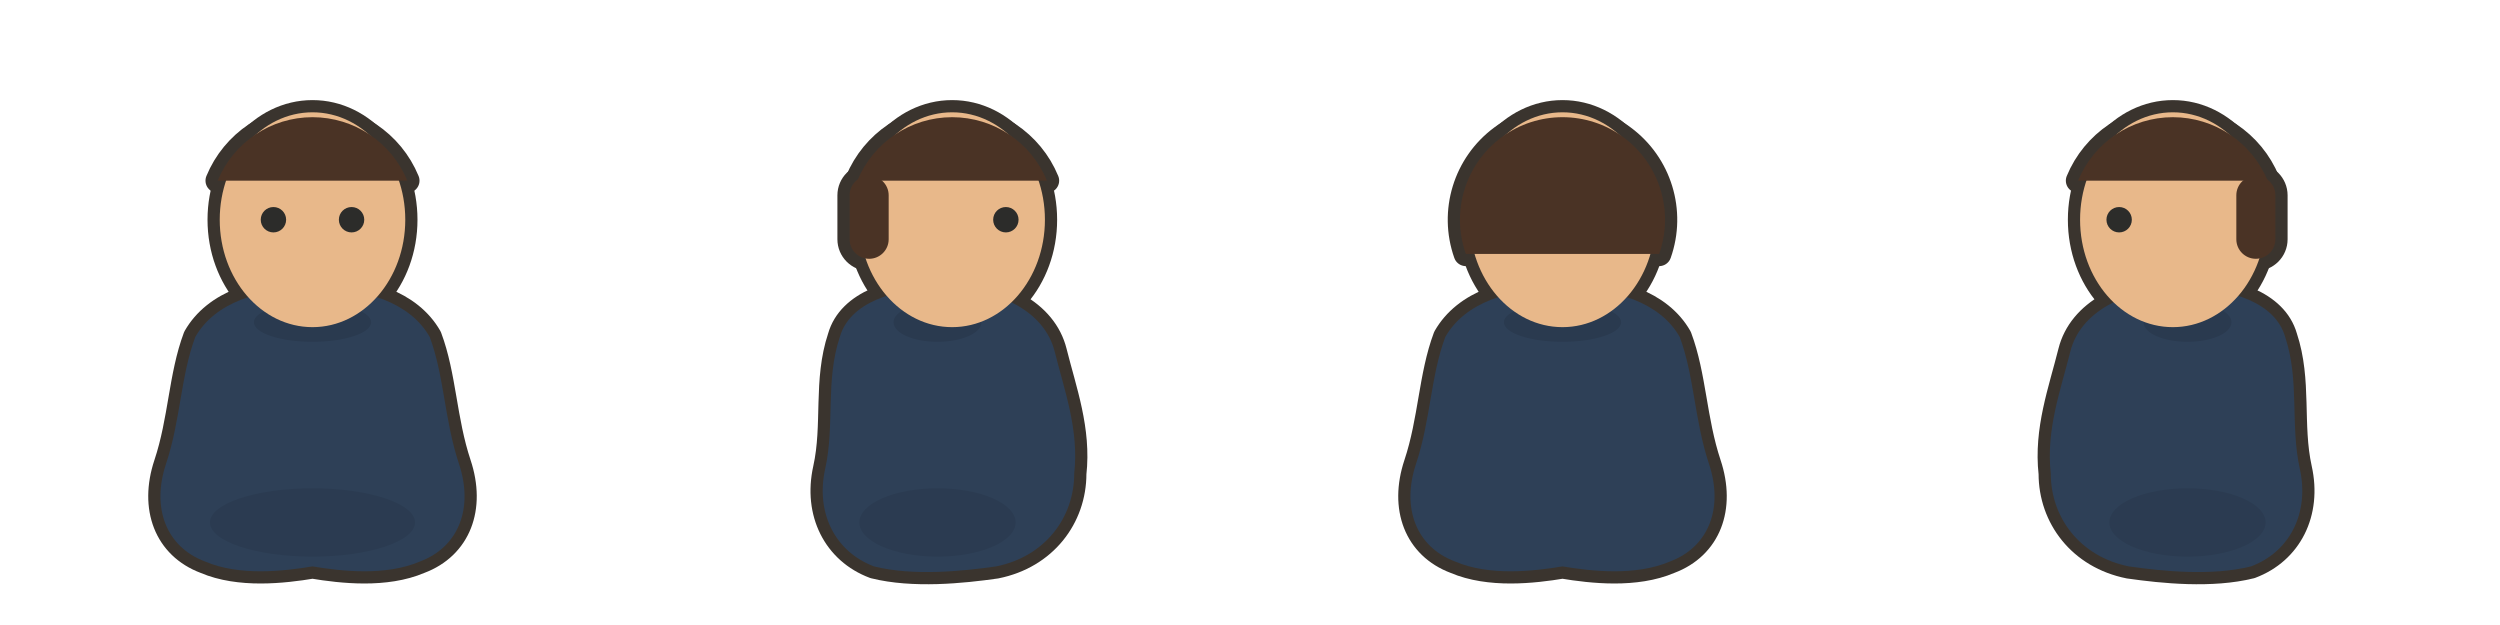
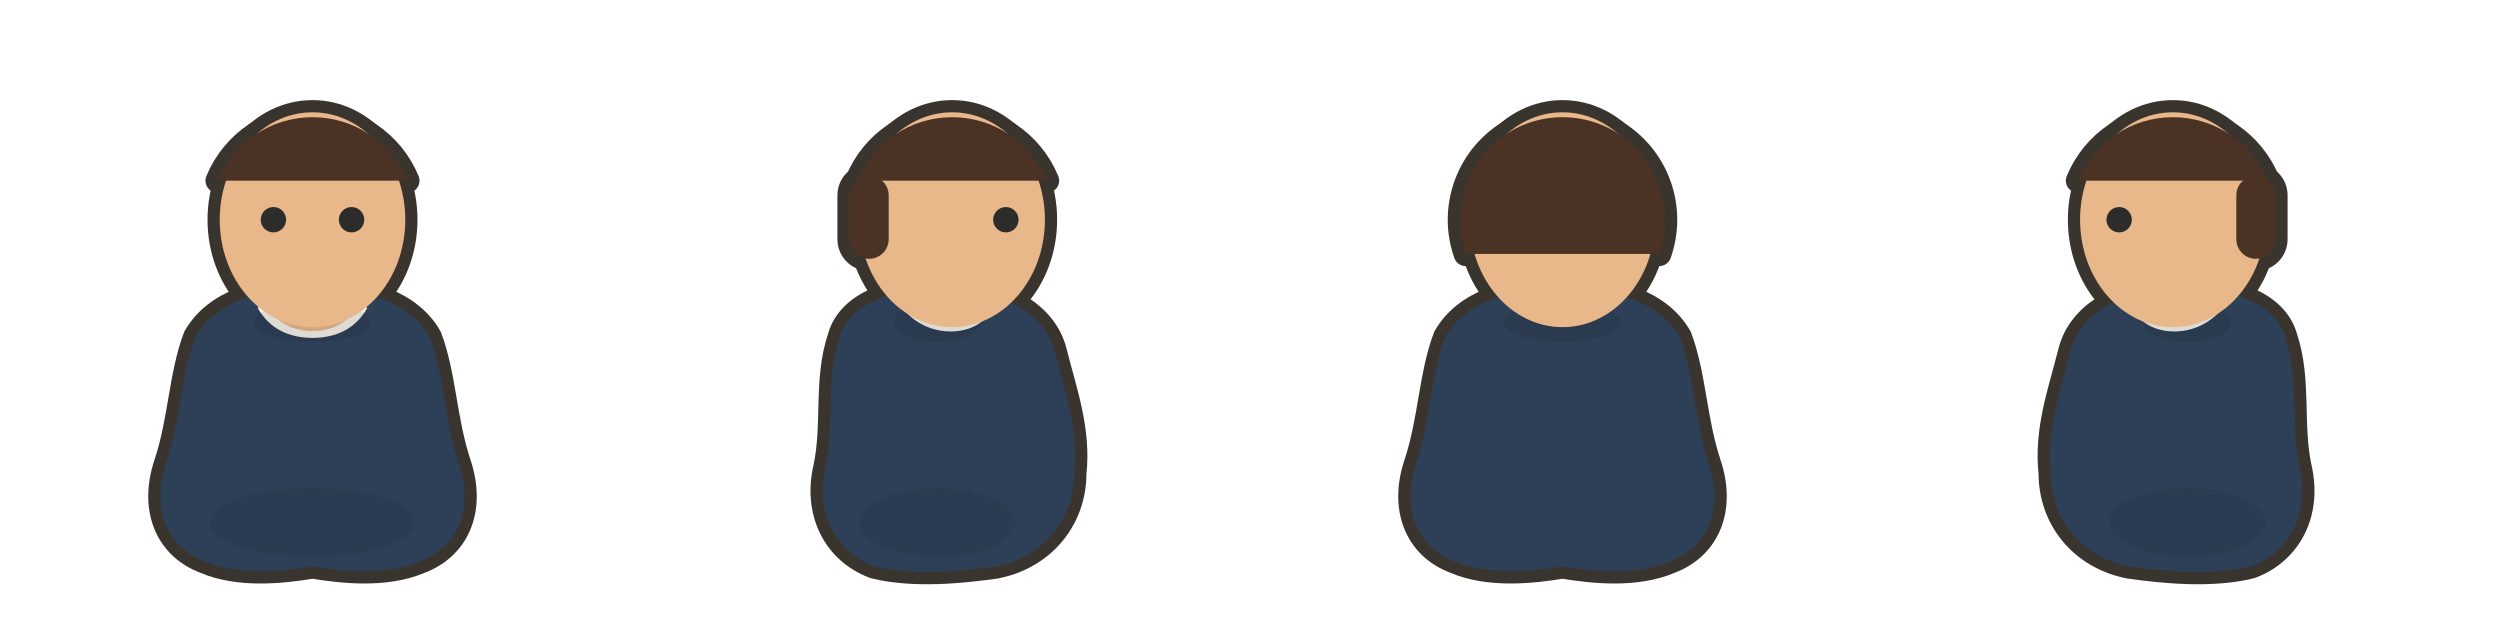
<svg xmlns="http://www.w3.org/2000/svg" viewBox="0 0 512 128" width="512" height="128">
  <g transform="translate(0 0)">
    <path d="M 48 113 a 16 4.5 0 1 0 32 0 a 16 4.5 0 1 0 -32 0 Z" fill="#000000" opacity="0.12" />
    <g transform="translate(64 0) scale(1 1) translate(-64 0)">
      <g transform="translate(64 87)">
        <path d="M 0 -28 C -11 -28 -20 -25 -24 -18 C -27 -10 -27 -1 -30 8 C -33 17 -30 25 -22 28 C -15 31 -6 30 0 29 C 6 30 15 31 22 28 C 30 25 33 17 30 8 C 27 -1 27 -10 24 -18 C 20 -25 11 -28 0 -28 Z" fill="#3A342E" stroke="#3A342E" stroke-width="5" stroke-linejoin="round" stroke-linecap="round" />
      </g>
    </g>
    <g transform="translate(64 59) scale(1) translate(-64 -59)">
      <g transform="translate(64 45)">
        <path d="M -19 0 a 19 22 0 1 0 38 0 a 19 22 0 1 0 -38 0 Z" fill="#3A342E" stroke="#3A342E" stroke-width="5" stroke-linejoin="round" stroke-linecap="round" />
      </g>
      <g transform="translate(64 45)">
        <path d="M -19.416 -8 A 21 21 0 0 1 19.416 -8 Z" fill="#3A342E" stroke="#3A342E" stroke-width="5" stroke-linejoin="round" stroke-linecap="round" />
      </g>
    </g>
    <g transform="translate(64 0) scale(1 1) translate(-64 0)">
      <g transform="translate(64 87)">
        <path d="M 0 -28 C -11 -28 -20 -25 -24 -18 C -27 -10 -27 -1 -30 8 C -33 17 -30 25 -22 28 C -15 31 -6 30 0 29 C 6 30 15 31 22 28 C 30 25 33 17 30 8 C 27 -1 27 -10 24 -18 C 20 -25 11 -28 0 -28 Z" fill="#2E4057" />
        <path d="M -21 20 a 21 7 0 1 0 42 0 a 21 7 0 1 0 -42 0 Z" fill="#00000012" />
      </g>
      <g transform="translate(64 87)">
-         <path d="M -7.82 -28 Q 0 -21 7.82 -28 Z" fill="#E8B88A" />
+         <path d="M0-28C-4.8-28-9.6-26.5-11.2-23.9-8.9-19.8-5-17.8 0-17.8 5-17.8 8.9-19.8 11.2-23.9 9.6-26.5 4.8-28 0-28Z" fill="#F5F2EA" />
+         <path d="M0-27.3C-4-27.3-7.6-26-8.8-23.6-6.7-20.5-3.6-19.2 0-19.2 3.6-19.2 6.7-20.5 8.8-23.6 7.6-26 4-27.3 0-27.3Z" fill="#E8B88A" />
      </g>
      <g transform="translate(64 87)">
        <path d="M -12 -21 a 12 4 0 1 0 24 0 a 12 4 0 1 0 -24 0 Z" fill="#00000018" />
      </g>
    </g>
    <g transform="translate(64 59) scale(1) translate(-64 -59)">
      <g transform="translate(64 45)">
        <path d="M -19 0 a 19 22 0 1 0 38 0 a 19 22 0 1 0 -38 0 Z" fill="#E8B88A" />
        <path d="M -10.6 0 a 2.6 2.6 0 1 0 5.2 0 a 2.6 2.6 0 1 0 -5.2 0 Z" fill="#2C2C2A" />
        <path d="M 5.4 0 a 2.6 2.6 0 1 0 5.2 0 a 2.6 2.6 0 1 0 -5.2 0 Z" fill="#2C2C2A" />
      </g>
      <g transform="translate(64 45)">
        <path d="M -19.416 -8 A 21 21 0 0 1 19.416 -8 Z" fill="#4A3325" />
      </g>
    </g>
  </g>
  <g transform="translate(128 0)">
    <path d="M 48 113 a 16 4.5 0 1 0 32 0 a 16 4.5 0 1 0 -32 0 Z" fill="#000000" opacity="0.12" />
    <g transform="translate(64 0) scale(1 1) translate(-64 0)">
      <g transform="translate(64 87)">
        <path d="M 1 -28 C -9 -28 -18 -25 -20 -18 C -23 -9 -21 0 -23 9 C -25 18 -21 26 -13 29 C -5 31 5 30 12 29 C 22 27 28 19 28 10 C 29 1 26 -7 24 -15 C 22 -23 13 -28 1 -28 Z" fill="#3A342E" stroke="#3A342E" stroke-width="5" stroke-linejoin="round" stroke-linecap="round" />
      </g>
    </g>
    <g transform="translate(64 59) scale(1) translate(-64 -59)">
      <g transform="translate(67 45)">
        <path d="M -19 0 a 19 22 0 1 0 38 0 a 19 22 0 1 0 -38 0 Z" fill="#3A342E" stroke="#3A342E" stroke-width="5" stroke-linejoin="round" stroke-linecap="round" />
      </g>
      <g transform="translate(67 45)">
        <path d="M -19.416 -8 A 21 21 0 0 1 19.416 -8 Z" fill="#3A342E" stroke="#3A342E" stroke-width="5" stroke-linejoin="round" stroke-linecap="round" />
        <path d="M -17 -9 h 0 a 4 4 0 0 1 4 4 v 9 a 4 4 0 0 1 -4 4 h 0 a 4 4 0 0 1 -4 -4 v -9 a 4 4 0 0 1 4 -4 Z" fill="#3A342E" stroke="#3A342E" stroke-width="5" stroke-linejoin="round" stroke-linecap="round" />
      </g>
    </g>
    <g transform="translate(64 0) scale(1 1) translate(-64 0)">
      <g transform="translate(64 87)">
        <path d="M 1 -28 C -9 -28 -18 -25 -20 -18 C -23 -9 -21 0 -23 9 C -25 18 -21 26 -13 29 C -5 31 5 30 12 29 C 22 27 28 19 28 10 C 29 1 26 -7 24 -15 C 22 -23 13 -28 1 -28 Z" fill="#2E4057" />
        <path d="M -16 20 a 16 7 0 1 0 32 0 a 16 7 0 1 0 -32 0 Z" fill="#00000012" />
      </g>
      <g transform="translate(64 87)">
-         <path d="M -4 -28 Q 1 -23 6 -28 Z" fill="#E8B88A" />
+         <path d="M-1-28C-4.8-27.7-7-26-7.3-24-4.4-20.4-0.2-18.7 4.2-19.2 8-19.7 10.4-21.7 11.5-24.5 9.2-26.8 4.1-28.2-1-28Z" fill="#F5F2EA" />
+         <path d="M-0.4-27.8C-3.5-27.5-5.2-26.2-5.4-24.4-3-21.8 0.1-20.7 3.6-21 6.4-21.3 8.3-22.7 9.1-24.6 7.3-26.2 3.3-27.7-0.4-27.8Z" fill="#E8B88A" />
      </g>
      <g transform="translate(64 87)">
        <path d="M -9 -21 a 9 4 0 1 0 18 0 a 9 4 0 1 0 -18 0 Z" fill="#00000018" />
      </g>
    </g>
    <g transform="translate(64 59) scale(1) translate(-64 -59)">
      <g transform="translate(67 45)">
        <path d="M -19 0 a 19 22 0 1 0 38 0 a 19 22 0 1 0 -38 0 Z" fill="#E8B88A" />
        <path d="M 8.4 0 a 2.6 2.6 0 1 0 5.2 0 a 2.6 2.6 0 1 0 -5.2 0 Z" fill="#2C2C2A" />
      </g>
      <g transform="translate(67 45)">
        <path d="M -19.416 -8 A 21 21 0 0 1 19.416 -8 Z" fill="#4A3325" />
        <path d="M -17 -9 h 0 a 4 4 0 0 1 4 4 v 9 a 4 4 0 0 1 -4 4 h 0 a 4 4 0 0 1 -4 -4 v -9 a 4 4 0 0 1 4 -4 Z" fill="#4A3325" />
      </g>
    </g>
  </g>
  <g transform="translate(256 0)">
    <path d="M 48 113 a 16 4.5 0 1 0 32 0 a 16 4.5 0 1 0 -32 0 Z" fill="#000000" opacity="0.12" />
    <g transform="translate(64 0) scale(1 1) translate(-64 0)">
      <g transform="translate(64 87)">
        <path d="M 0 -28 C -11 -28 -20 -25 -24 -18 C -27 -10 -27 -1 -30 8 C -33 17 -30 25 -22 28 C -15 31 -6 30 0 29 C 6 30 15 31 22 28 C 30 25 33 17 30 8 C 27 -1 27 -10 24 -18 C 20 -25 11 -28 0 -28 Z" fill="#3A342E" stroke="#3A342E" stroke-width="5" stroke-linejoin="round" stroke-linecap="round" />
      </g>
    </g>
    <g transform="translate(64 59) scale(1) translate(-64 -59)">
      <g transform="translate(64 45)">
        <path d="M -19 0 a 19 22 0 1 0 38 0 a 19 22 0 1 0 -38 0 Z" fill="#3A342E" stroke="#3A342E" stroke-width="5" stroke-linejoin="round" stroke-linecap="round" />
      </g>
      <g transform="translate(64 45)">
        <path d="M -19.799 7 A 21 21 0 1 1 19.799 7 Z" fill="#3A342E" stroke="#3A342E" stroke-width="5" stroke-linejoin="round" stroke-linecap="round" />
      </g>
    </g>
    <g transform="translate(64 0) scale(1 1) translate(-64 0)">
      <g transform="translate(64 87)">
        <path d="M 0 -28 C -11 -28 -20 -25 -24 -18 C -27 -10 -27 -1 -30 8 C -33 17 -30 25 -22 28 C -15 31 -6 30 0 29 C 6 30 15 31 22 28 C 30 25 33 17 30 8 C 27 -1 27 -10 24 -18 C 20 -25 11 -28 0 -28 Z" fill="#2E4057" />
      </g>
      <g transform="translate(64 87)">
        <path d="M -12 -21 a 12 4 0 1 0 24 0 a 12 4 0 1 0 -24 0 Z" fill="#00000018" />
      </g>
    </g>
    <g transform="translate(64 59) scale(1) translate(-64 -59)">
      <g transform="translate(64 45)">
        <path d="M -19 0 a 19 22 0 1 0 38 0 a 19 22 0 1 0 -38 0 Z" fill="#E8B88A" />
      </g>
      <g transform="translate(64 45)">
        <path d="M -19.799 7 A 21 21 0 1 1 19.799 7 Z" fill="#4A3325" />
      </g>
    </g>
  </g>
  <g transform="translate(384 0)">
    <path d="M 48 113 a 16 4.5 0 1 0 32 0 a 16 4.5 0 1 0 -32 0 Z" fill="#000000" opacity="0.12" />
    <g transform="translate(128 0) scale(-1 1)">
      <g transform="translate(64 0) scale(1 1) translate(-64 0)">
        <g transform="translate(64 87)">
          <path d="M 1 -28 C -9 -28 -18 -25 -20 -18 C -23 -9 -21 0 -23 9 C -25 18 -21 26 -13 29 C -5 31 5 30 12 29 C 22 27 28 19 28 10 C 29 1 26 -7 24 -15 C 22 -23 13 -28 1 -28 Z" fill="#3A342E" stroke="#3A342E" stroke-width="5" stroke-linejoin="round" stroke-linecap="round" />
        </g>
      </g>
      <g transform="translate(64 59) scale(1) translate(-64 -59)">
        <g transform="translate(67 45)">
          <path d="M -19 0 a 19 22 0 1 0 38 0 a 19 22 0 1 0 -38 0 Z" fill="#3A342E" stroke="#3A342E" stroke-width="5" stroke-linejoin="round" stroke-linecap="round" />
        </g>
        <g transform="translate(67 45)">
          <path d="M -19.416 -8 A 21 21 0 0 1 19.416 -8 Z" fill="#3A342E" stroke="#3A342E" stroke-width="5" stroke-linejoin="round" stroke-linecap="round" />
          <path d="M -17 -9 h 0 a 4 4 0 0 1 4 4 v 9 a 4 4 0 0 1 -4 4 h 0 a 4 4 0 0 1 -4 -4 v -9 a 4 4 0 0 1 4 -4 Z" fill="#3A342E" stroke="#3A342E" stroke-width="5" stroke-linejoin="round" stroke-linecap="round" />
        </g>
      </g>
      <g transform="translate(64 0) scale(1 1) translate(-64 0)">
        <g transform="translate(64 87)">
          <path d="M 1 -28 C -9 -28 -18 -25 -20 -18 C -23 -9 -21 0 -23 9 C -25 18 -21 26 -13 29 C -5 31 5 30 12 29 C 22 27 28 19 28 10 C 29 1 26 -7 24 -15 C 22 -23 13 -28 1 -28 Z" fill="#2E4057" />
          <path d="M -16 20 a 16 7 0 1 0 32 0 a 16 7 0 1 0 -32 0 Z" fill="#00000012" />
        </g>
        <g transform="translate(64 87)">
-           <path d="M -4 -28 Q 1 -23 6 -28 Z" fill="#E8B88A" />
+           <path d="M-1-28C-4.8-27.7-7-26-7.3-24-4.4-20.4-0.2-18.7 4.2-19.2 8-19.7 10.4-21.7 11.5-24.5 9.2-26.8 4.1-28.2-1-28Z" fill="#F5F2EA" />
+           <path d="M-0.4-27.8C-3.5-27.5-5.2-26.2-5.4-24.4-3-21.8 0.1-20.7 3.6-21 6.4-21.3 8.3-22.7 9.1-24.6 7.3-26.2 3.3-27.7-0.4-27.8Z" fill="#E8B88A" />
        </g>
        <g transform="translate(64 87)">
          <path d="M -9 -21 a 9 4 0 1 0 18 0 a 9 4 0 1 0 -18 0 Z" fill="#00000018" />
        </g>
      </g>
      <g transform="translate(64 59) scale(1) translate(-64 -59)">
        <g transform="translate(67 45)">
          <path d="M -19 0 a 19 22 0 1 0 38 0 a 19 22 0 1 0 -38 0 Z" fill="#E8B88A" />
          <path d="M 8.4 0 a 2.6 2.6 0 1 0 5.2 0 a 2.6 2.6 0 1 0 -5.2 0 Z" fill="#2C2C2A" />
        </g>
        <g transform="translate(67 45)">
          <path d="M -19.416 -8 A 21 21 0 0 1 19.416 -8 Z" fill="#4A3325" />
          <path d="M -17 -9 h 0 a 4 4 0 0 1 4 4 v 9 a 4 4 0 0 1 -4 4 h 0 a 4 4 0 0 1 -4 -4 v -9 a 4 4 0 0 1 4 -4 Z" fill="#4A3325" />
        </g>
      </g>
    </g>
  </g>
</svg>
